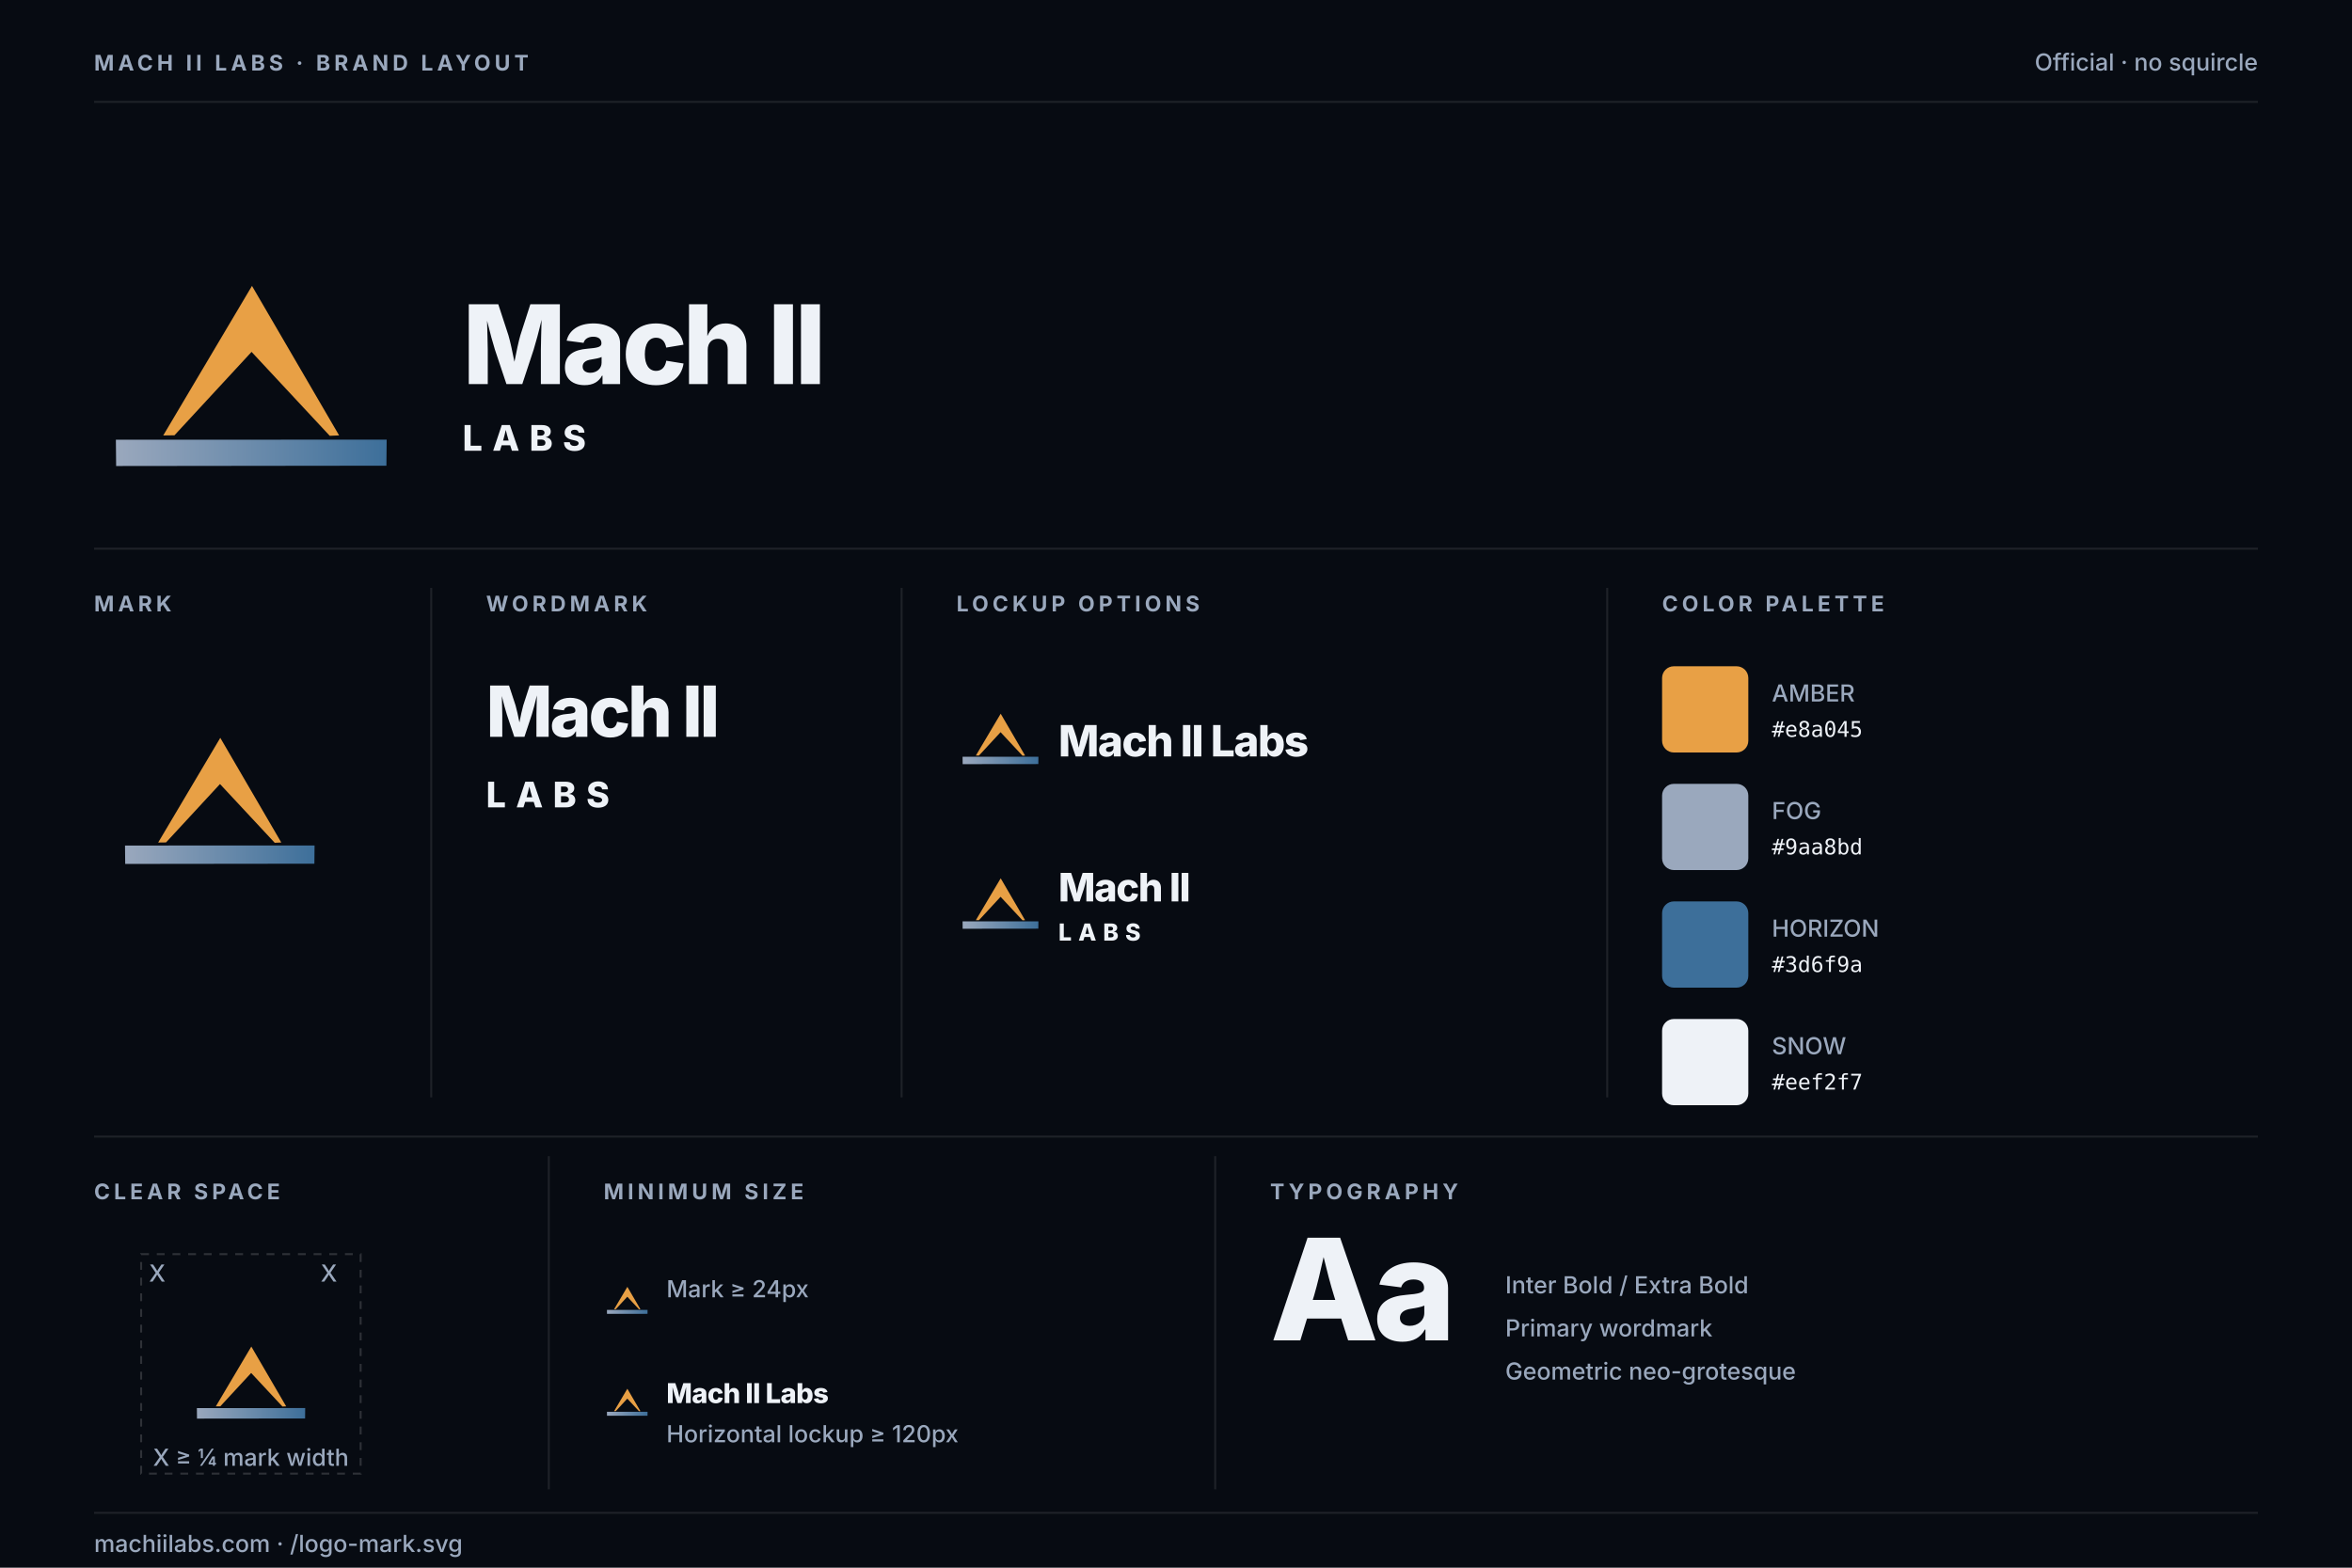
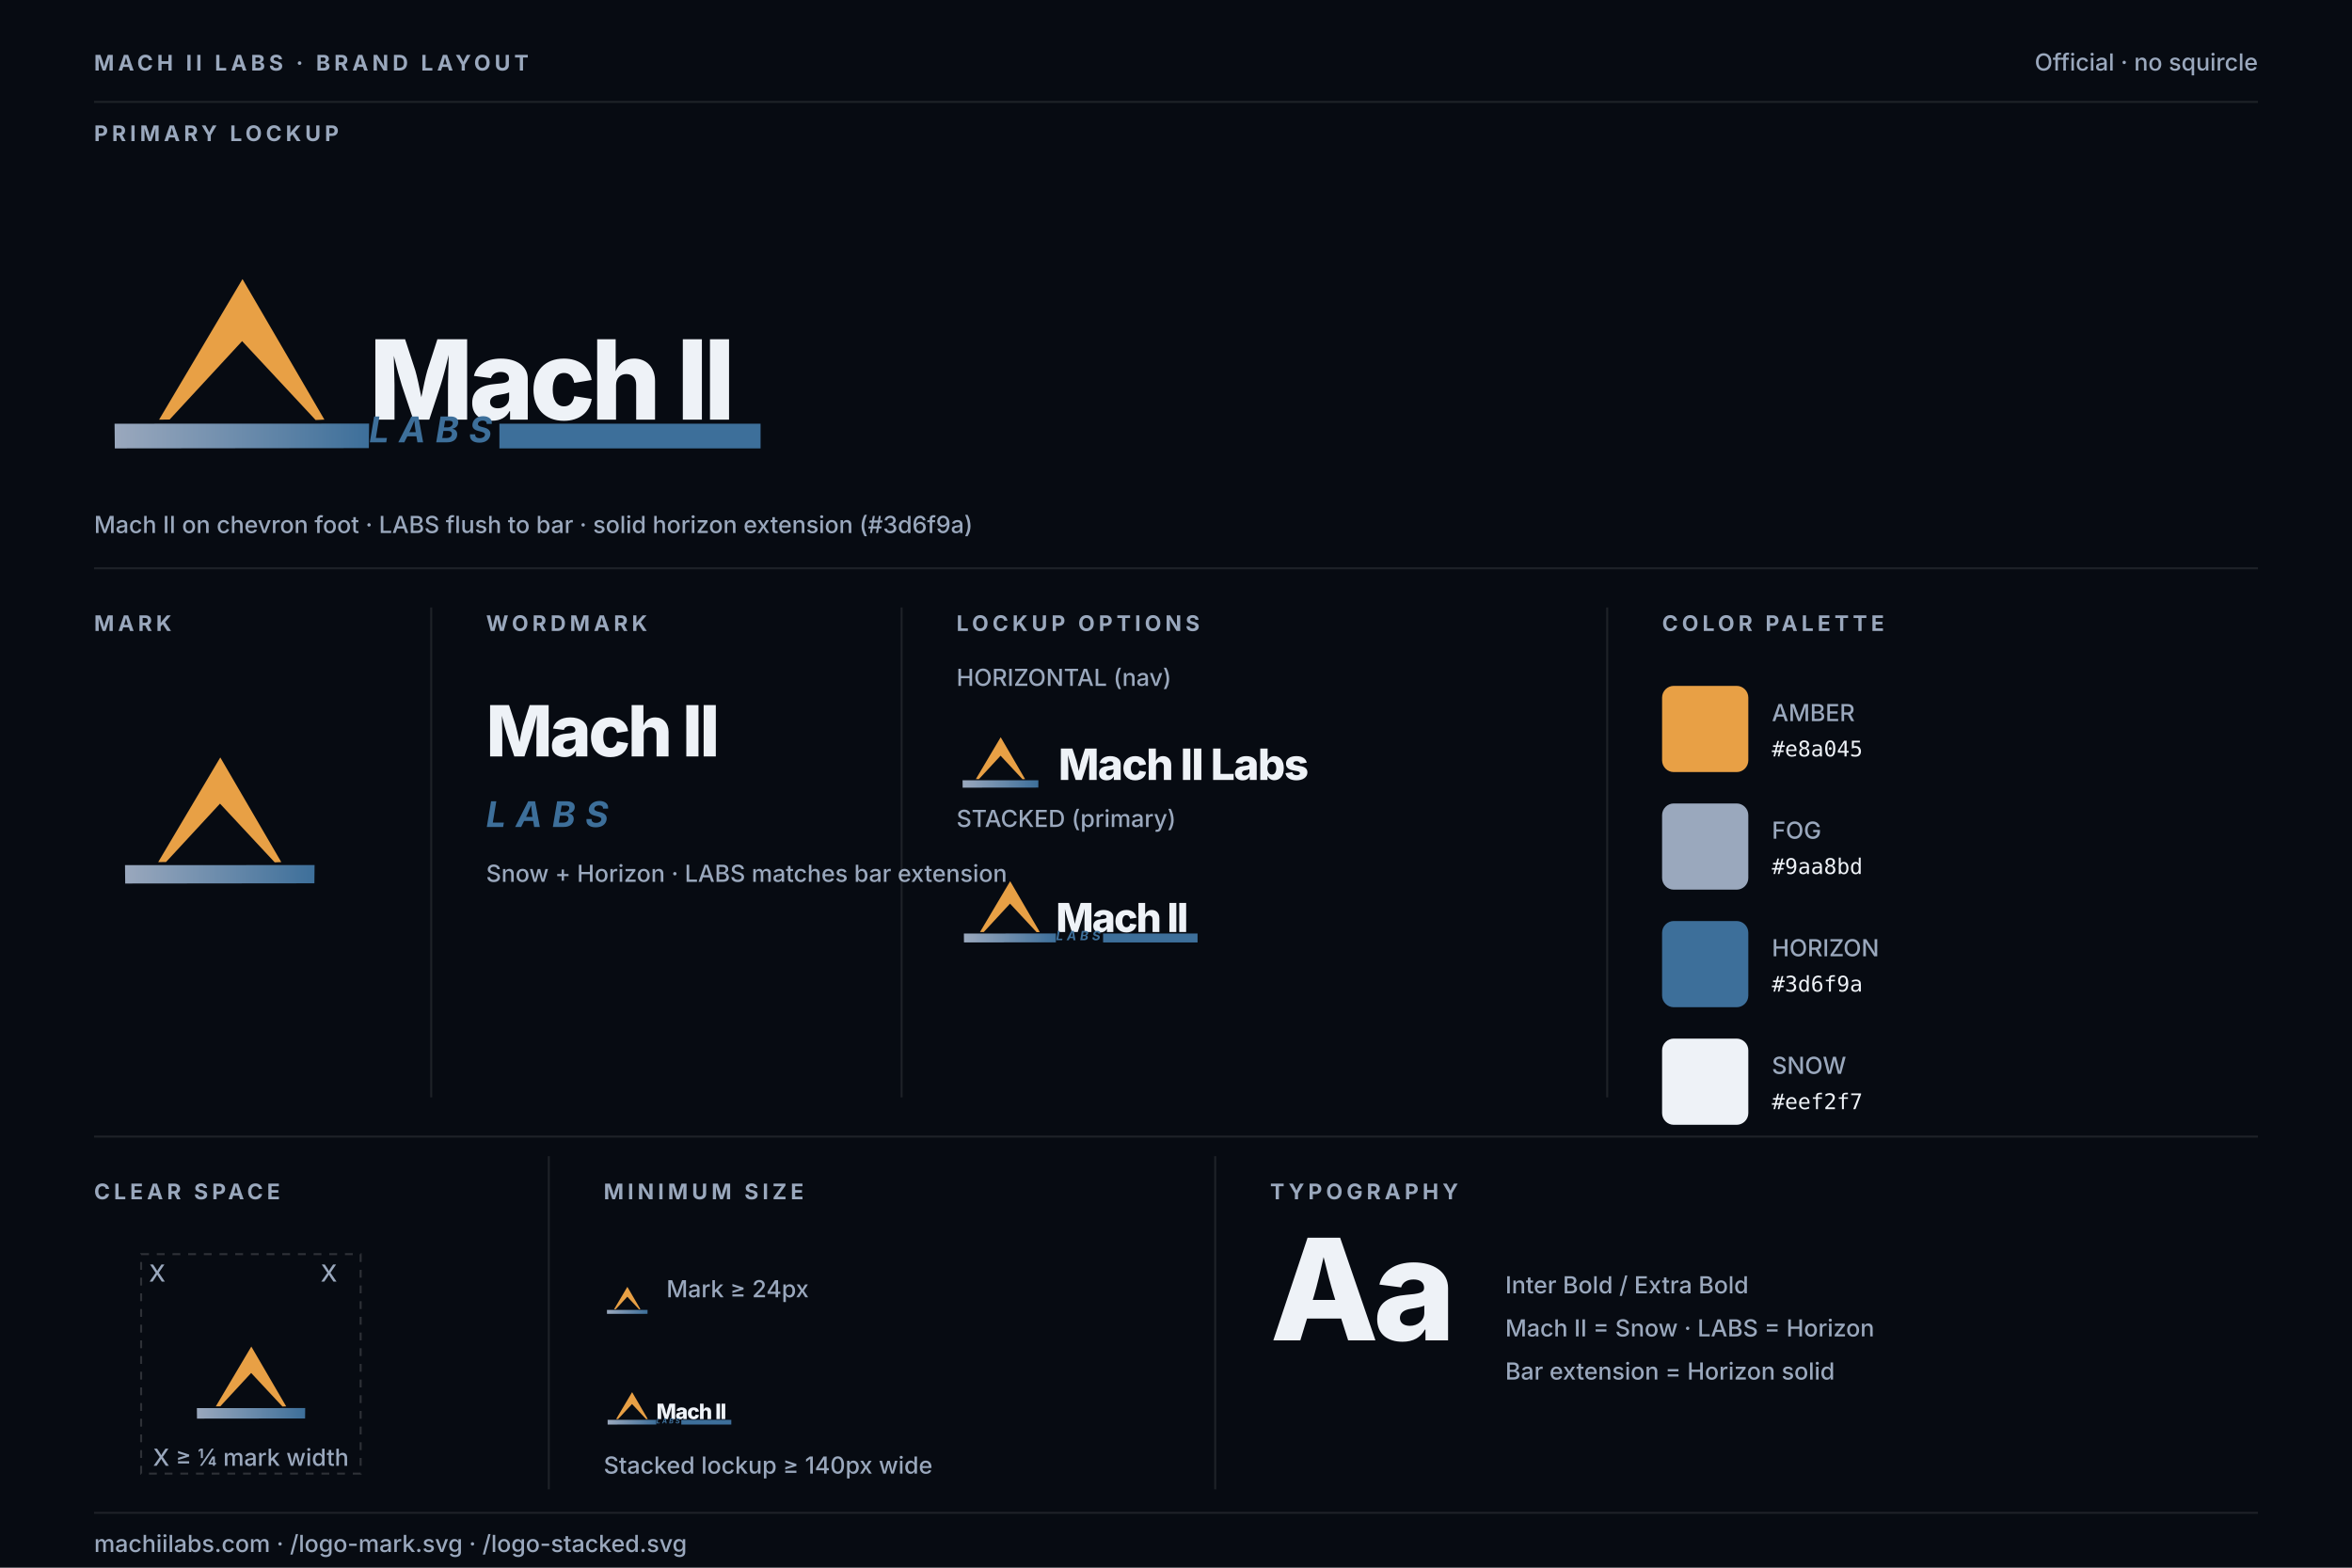
<svg xmlns="http://www.w3.org/2000/svg" viewBox="0 0 1200 800" role="img" aria-label="Mach II Labs brand layout">
  <defs>
    <linearGradient id="horizon" x1="0" y1="0" x2="1" y2="0">
      <stop offset="0%" stop-color="#9aa8bd" />
      <stop offset="100%" stop-color="#3d6f9a" />
    </linearGradient>
    <g id="mark">
      <path d="M 32.224 23.157 L 14.112 53.685 L 16.405 53.653 L 32.139 36.629 L 48.096 53.76 L 50.005 53.675 Z" fill="#e8a045" />
      <path d="M 4.448 54.56 L 4.501 59.925 L 59.659 59.861 L 59.712 54.539 Z" fill="url(#horizon)" />
+     </g>
+     <g id="lockup-primary">
+       <use href="#mark" />
+       <text x="59.712" y="53.685" fill="#eef2f7" font-family="Inter, Syne, Avenir Next, Segoe UI, Helvetica Neue, sans-serif" font-size="24" font-weight="800" letter-spacing="-0.04em">Mach II</text>
+       <text x="59.712" y="58.6" fill="#3d6f9a" font-family="Inter, Syne, Avenir Next, Segoe UI, Helvetica Neue, sans-serif" font-size="7.7" font-weight="700" font-style="italic" letter-spacing="0.28em">LABS</text>
+       <rect x="88" y="54.56" width="56.7" height="5.365" fill="#3d6f9a" />
    </g>
    <style type="text/css">
      .label {
        fill: #9aa8bd;
        font-family: Inter, Syne, Avenir Next, Segoe UI, Helvetica Neue, sans-serif;
        font-size: 11px;
        font-weight: 700;
        letter-spacing: 0.18em;
      }
      .word {
        fill: #eef2f7;
        font-family: Inter, Syne, Avenir Next, Segoe UI, Helvetica Neue, sans-serif;
        font-weight: 800;
+       }
+       .labs {
+         fill: #3d6f9a;
+         font-family: Inter, Syne, Avenir Next, Segoe UI, Helvetica Neue, sans-serif;
+         font-weight: 700;
+         font-style: italic;
+         letter-spacing: 0.28em;
      }
      .meta {
        fill: #9aa8bd;
        font-family: Inter, Syne, Avenir Next, Segoe UI, Helvetica Neue, sans-serif;
        font-size: 12px;
        font-weight: 500;
      }
      .hex {
        fill: #eef2f7;
        font-family: "SF Mono", ui-monospace, Menlo, Consolas, monospace;
        font-size: 11px;
      }
      .rule { stroke: #ffffff18; stroke-width: 1; fill: none; }
    </style>
  </defs>
  <rect width="1200" height="800" fill="#070b12" />
  <text class="label" x="48" y="36">MACH II LABS · BRAND LAYOUT</text>
  <text class="meta" x="1152" y="36" text-anchor="end">Official · no squircle</text>
  <line class="rule" x1="48" y1="52" x2="1152" y2="52" />
-   <g transform="translate(48 88)">
-     <use href="#mark" transform="scale(2.5)" />
-     <text class="word" x="188" y="108" font-size="56" letter-spacing="-0.04em">Mach II</text>
-     <text class="word" x="188" y="142" font-size="18" font-weight="700" letter-spacing="0.28em" fill="#9aa8bd">LABS</text>
+   <g transform="translate(48 72)">
+     <text class="label" x="0" y="0">PRIMARY LOCKUP</text>
+     <use href="#lockup-primary" transform="translate(0 16) scale(2.35)" />
+     <text class="meta" x="0" y="200">Mach II on chevron foot · LABS flush to bar · solid horizon extension (#3d6f9a)</text>
  </g>
-   <line class="rule" x1="48" y1="280" x2="1152" y2="280" />
-   <g transform="translate(48 312)">
+   <line class="rule" x1="48" y1="290" x2="1152" y2="290" />
+   <g transform="translate(48 322)">
    <text class="label" x="0" y="0">MARK</text>
    <use href="#mark" transform="translate(8 24) scale(1.75)" />
  </g>
-   <line class="rule" x1="220" y1="300" x2="220" y2="560" />
-   <g transform="translate(248 312)">
+   <line class="rule" x1="220" y1="310" x2="220" y2="560" />
+   <g transform="translate(248 322)">
    <text class="label" x="0" y="0">WORDMARK</text>
    <text class="word" x="0" y="64" font-size="36" letter-spacing="-0.04em">Mach II</text>
-     <text class="word" x="0" y="100" font-size="18" font-weight="700" letter-spacing="0.28em" fill="#9aa8bd">LABS</text>
+     <text class="labs" x="0" y="100" font-size="18">LABS</text>
+     <text class="meta" x="0" y="128" font-size="11">Snow + Horizon · LABS matches bar extension</text>
  </g>
-   <line class="rule" x1="460" y1="300" x2="460" y2="560" />
-   <g transform="translate(488 312)">
+   <line class="rule" x1="460" y1="310" x2="460" y2="560" />
+   <g transform="translate(488 322)">
    <text class="label" x="0" y="0">LOCKUP OPTIONS</text>
-     <g transform="translate(0 36)">
-       <use href="#mark" transform="scale(0.7)" />
-       <text class="word" x="52" y="38" font-size="22" letter-spacing="-0.03em">Mach II Labs</text>
+     <g transform="translate(0 28)">
+       <text class="meta" x="0" y="0" font-size="10">HORIZONTAL (nav)</text>
+       <use href="#mark" transform="translate(0 10) scale(0.7)" />
+       <text class="word" x="52" y="48" font-size="22" letter-spacing="-0.03em">Mach II Labs</text>
    </g>
-     <g transform="translate(0 120)">
-       <use href="#mark" transform="scale(0.7)" />
-       <text class="word" x="52" y="28" font-size="20" letter-spacing="-0.03em">Mach II</text>
-       <text class="word" x="52" y="48" font-size="12" font-weight="700" letter-spacing="0.28em" fill="#9aa8bd">LABS</text>
+     <g transform="translate(0 100)">
+       <text class="meta" x="0" y="0" font-size="10">STACKED (primary)</text>
+       <use href="#lockup-primary" transform="translate(0 8) scale(0.85)" />
    </g>
  </g>
-   <line class="rule" x1="820" y1="300" x2="820" y2="560" />
-   <g transform="translate(848 312)">
+   <line class="rule" x1="820" y1="310" x2="820" y2="560" />
+   <g transform="translate(848 322)">
    <text class="label" x="0" y="0">COLOR PALETTE</text>
    <g transform="translate(0 28)">
      <rect width="44" height="44" rx="6" fill="#e8a045" />
      <text class="meta" x="56" y="18">AMBER</text>
      <text class="hex" x="56" y="36">#e8a045</text>
    </g>
    <g transform="translate(0 88)">
      <rect width="44" height="44" rx="6" fill="#9aa8bd" />
      <text class="meta" x="56" y="18">FOG</text>
      <text class="hex" x="56" y="36">#9aa8bd</text>
    </g>
    <g transform="translate(0 148)">
      <rect width="44" height="44" rx="6" fill="#3d6f9a" />
      <text class="meta" x="56" y="18">HORIZON</text>
      <text class="hex" x="56" y="36">#3d6f9a</text>
    </g>
    <g transform="translate(0 208)">
      <rect width="44" height="44" rx="6" fill="#eef2f7" />
      <text class="meta" x="56" y="18">SNOW</text>
      <text class="hex" x="56" y="36">#eef2f7</text>
    </g>
  </g>
  <line class="rule" x1="48" y1="580" x2="1152" y2="580" />
  <g transform="translate(48 612)">
    <text class="label" x="0" y="0">CLEAR SPACE</text>
    <g transform="translate(24 28)">
      <rect x="0" y="0" width="112" height="112" fill="none" stroke="#ffffff28" stroke-width="1" stroke-dasharray="4 4" />
      <use href="#mark" transform="translate(24 24) scale(1)" />
      <text class="meta" x="4" y="14" font-size="10">X</text>
      <text class="meta" x="100" y="14" font-size="10" text-anchor="end">X</text>
      <text class="meta" x="56" y="108" font-size="10" text-anchor="middle">X ≥ ¼ mark width</text>
    </g>
  </g>
  <line class="rule" x1="280" y1="590" x2="280" y2="760" />
  <g transform="translate(308 612)">
    <text class="label" x="0" y="0">MINIMUM SIZE</text>
    <g transform="translate(0 36)">
      <use href="#mark" transform="scale(0.375)" />
      <text class="meta" x="32" y="14">Mark ≥ 24px</text>
    </g>
    <g transform="translate(0 88)">
-       <use href="#mark" transform="scale(0.375)" />
-       <text class="word" x="32" y="16" font-size="14" letter-spacing="-0.02em">Mach II Labs</text>
-       <text class="meta" x="32" y="36">Horizontal lockup ≥ 120px</text>
+       <use href="#lockup-primary" transform="scale(0.45)" />
+       <text class="meta" x="0" y="52">Stacked lockup ≥ 140px wide</text>
    </g>
  </g>
  <line class="rule" x1="620" y1="590" x2="620" y2="760" />
  <g transform="translate(648 612)">
    <text class="label" x="0" y="0">TYPOGRAPHY</text>
    <text class="word" x="0" y="72" font-size="72" letter-spacing="-0.04em">Aa</text>
    <text class="meta" x="120" y="48">Inter Bold / Extra Bold</text>
-     <text class="meta" x="120" y="70">Primary wordmark</text>
-     <text class="meta" x="120" y="92">Geometric neo-grotesque</text>
+     <text class="meta" x="120" y="70">Mach II = Snow · LABS = Horizon</text>
+     <text class="meta" x="120" y="92">Bar extension = Horizon solid</text>
  </g>
  <line class="rule" x1="48" y1="772" x2="1152" y2="772" />
-   <text class="meta" x="48" y="792">machiilabs.com · /logo-mark.svg</text>
+   <text class="meta" x="48" y="792">machiilabs.com · /logo-mark.svg · /logo-stacked.svg</text>
</svg>
